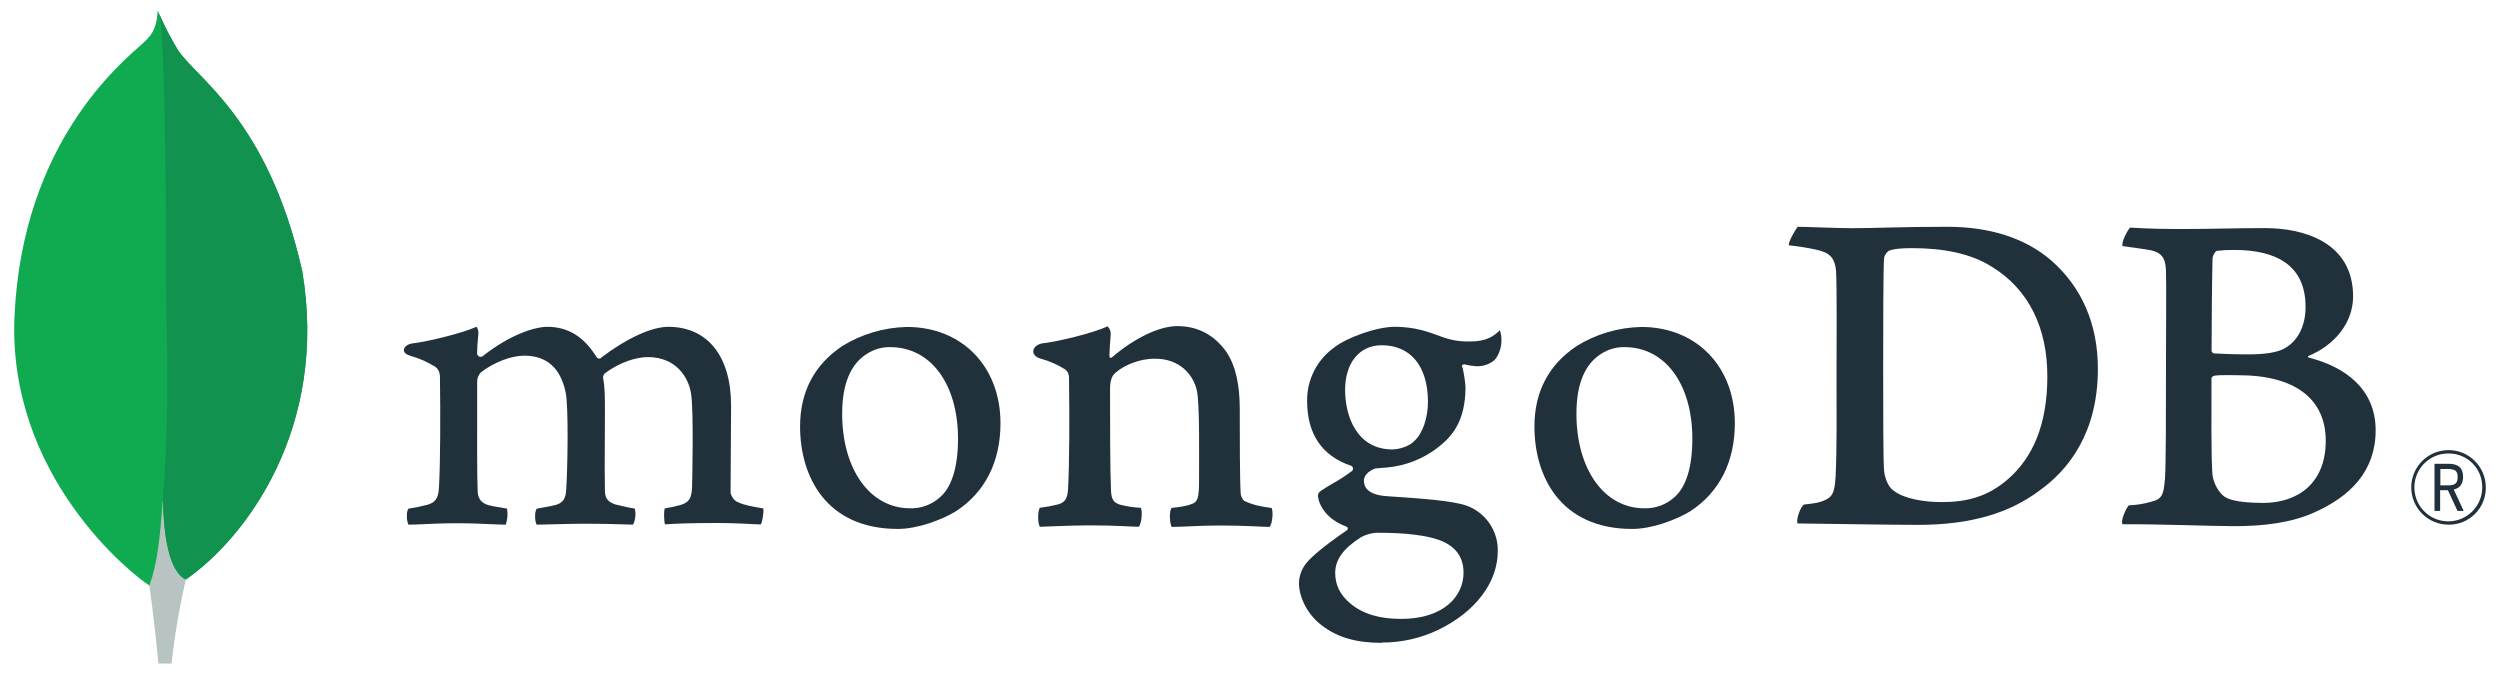
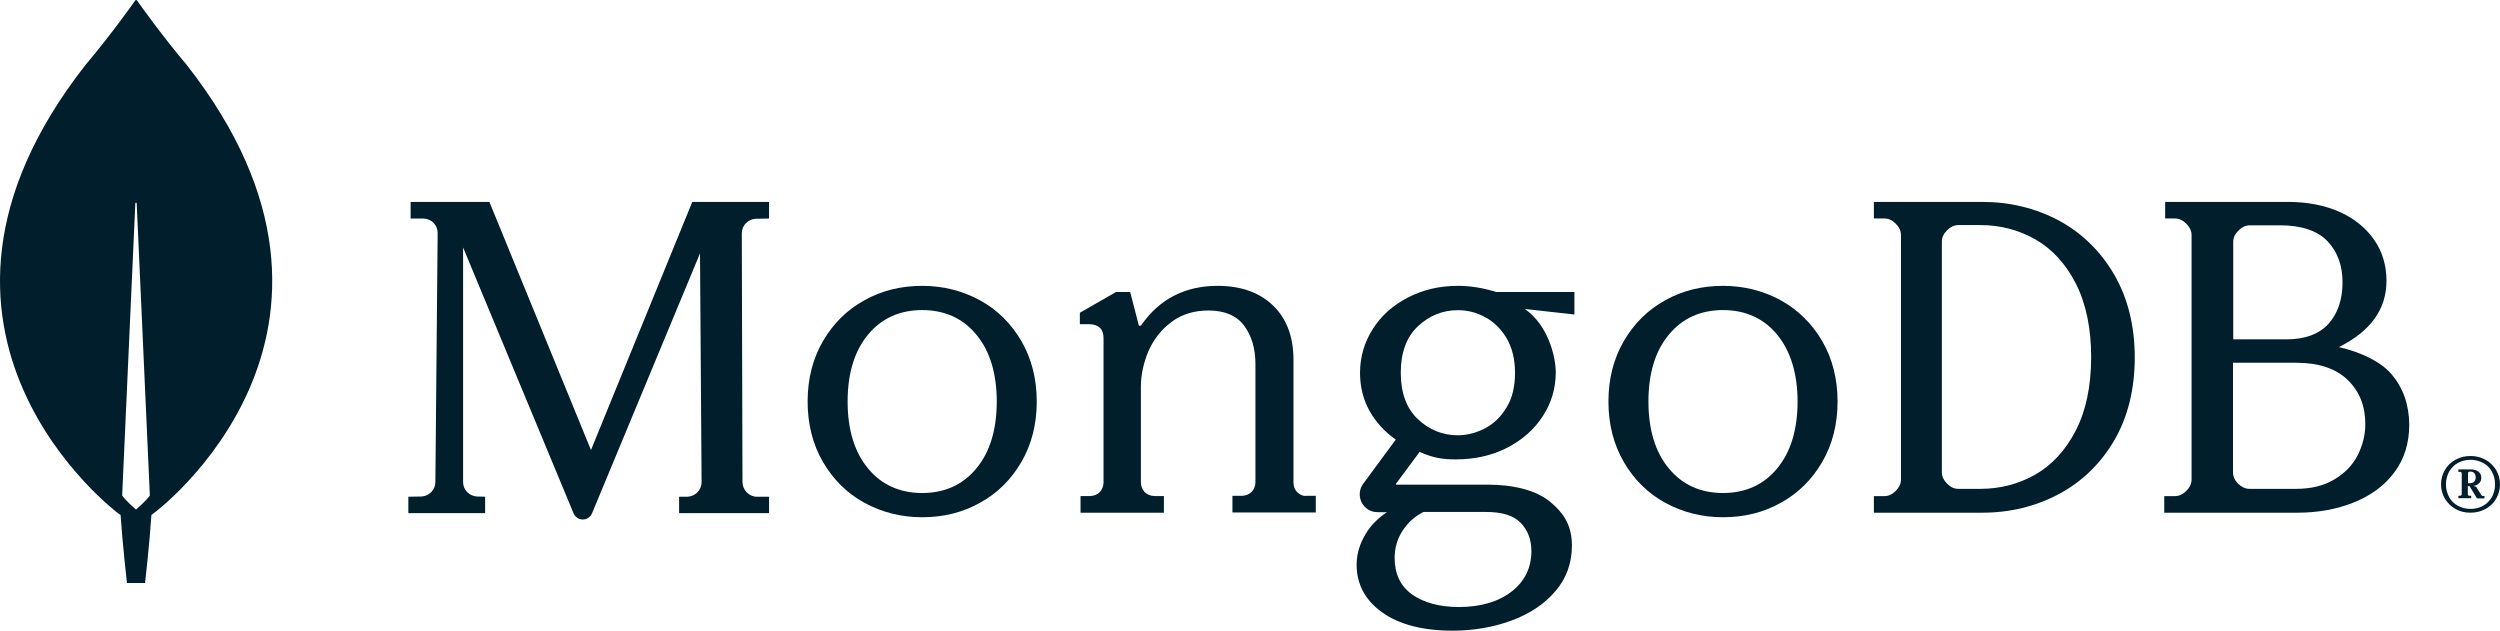
- <svg xmlns="http://www.w3.org/2000/svg" id="Layer_1" data-name="Layer 1" viewBox="0 0 1112.61 300">
-   <defs>
-     <style>.cls-1{fill:#10aa50;}.cls-2{fill:#b8c4c2;}.cls-3{fill:#12924f;}.cls-4{fill:#21313c;}</style>
-   </defs>
-   <path class="cls-1" d="M134.44,120.34C119.13,52.8,87.22,34.82,79.08,22.11a144.57,144.57,0,0,1-8.9-17.42c-.43,6-1.22,9.78-6.32,14.33C53.62,28.15,10.13,63.59,6.47,140.33c-3.41,71.55,52.6,115.67,60,120.23,5.69,2.8,12.62.06,16-2.51,27-18.53,63.89-67.93,52-137.71" />
-   <path class="cls-2" d="M72.5,222.46c-1.41,17.71-2.42,28-6,38.12,0,0,2.35,16.86,4,34.72h5.84a324.73,324.73,0,0,1,6.37-37.39C75.15,254.19,72.79,238,72.5,222.46Z" />
-   <path class="cls-3" d="M82.7,257.92h0c-7.64-3.53-9.85-20.06-10.19-35.46a725.83,725.83,0,0,0,1.65-76.35c-.4-13.36.19-123.74-3.29-139.9A134.29,134.29,0,0,0,79.08,22.1c8.14,12.72,40.06,30.7,55.36,98.24C146.36,190,109.67,239.27,82.7,257.92Z" />
-   <path class="cls-4" d="M1089.7,233.5a16.59,16.59,0,1,1,16.59-16.82,16.38,16.38,0,0,1-16.59,16.82m0-31.68a15.1,15.1,0,1,0,15,15.14,14.85,14.85,0,0,0-15-15.14m4,25.58-4.28-9.23h-3.45v9.23h-2.51v-21h6.19c4.61,0,6.53,2,6.53,5.87,0,3.08-1.45,5-4.15,5.59l4.42,9.51ZM1086.07,216h3.63c2.94,0,4.06-1,4.06-3.68s-1.07-3.59-4.38-3.59h-3.31Z" />
-   <path class="cls-4" d="M842.79,218.38c4.49,3.59,13.46,5.07,21.37,5.07,10.25,0,20.3-1.9,30.12-10.77,10-9.09,16.88-23,16.88-45.21,0-21.34-8.12-38.66-24.78-48.8-9.4-5.91-21.58-8.24-35.47-8.24-4,0-8.12.21-10.46,1.27a5.49,5.49,0,0,0-1.93,3c-.42,3.8-.42,32.74-.42,49.85,0,17.54,0,42,.42,45,.22,2.54,1.5,7,4.27,8.87M800.15,100.93c3.63,0,17.43.63,23.85.63,12,0,20.29-.63,42.72-.63,18.8,0,34.62,5.07,45.93,14.78,13.68,11.84,21,28.31,21,48.38,0,28.52-13,45-26.07,54.29-13,9.72-29.91,15.21-54,15.21-12.82,0-34.83-.42-53.2-.63H800c-.86-1.69,1.57-8.28,3.07-8.45,5-.56,6.32-.76,8.62-1.71,3.88-1.59,4.79-3.57,5.22-10.54.64-13.1.43-28.73.43-46.48,0-12.67.21-37.39-.21-45.21-.65-6.54-3.41-8.23-9-9.5a116.24,116.24,0,0,0-12-1.9c-.42-1.27,2.86-7,3.93-8.24" />
-   <path class="cls-4" d="M986.6,111.65c-.85.21-1.92,2.33-1.92,3.38-.22,7.61-.43,27.46-.43,41.19a1.36,1.36,0,0,0,1.07,1.06c2.77.21,9.61.43,15.38.43,8.12,0,12.82-1.06,15.38-2.33,6.84-3.38,10-10.78,10-18.8,0-18.38-12.82-25.35-31.83-25.35a57.35,57.35,0,0,0-7.69.42m48.5,84.5c0-18.59-13.68-29.15-38.68-29.15-1.06,0-9-.21-10.89.21-.64.21-1.28.63-1.28,1.06,0,13.31-.22,34.64.43,43.09.43,3.59,3,8.66,6.19,10.14,3.42,1.9,11.11,2.32,16.45,2.32,14.74,0,27.78-8.23,27.78-27.67M948,101.3c1.93,0,7.61.63,22.14.63,13.67,0,24.78-.42,38-.42,16.45,0,39.09,5.92,39.09,30.42,0,12-8.54,21.76-19.65,26.41-.64.21-.64.63,0,.84,15.81,4,29.69,13.73,29.69,32.32,0,18.17-11.32,29.58-27.77,36.76-10,4.44-22.43,5.91-35,5.91-9.61,0-35.37-1-49.69-.84-1.5-.63,1.37-7.4,2.65-8.45a39.38,39.38,0,0,0,9.69-1.52c5.12-1.26,5.73-2.91,6.37-10.52.43-6.55.43-30,.43-46.69,0-22.82.22-38.23,0-45.84-.21-5.91-2.35-7.82-6.41-8.87-3.2-.64-8.54-1.27-12.81-1.9-1.07-1.06,2.22-7.4,3.28-8.24" />
-   <path class="cls-4" d="M181.75,233.5a9.26,9.26,0,0,1-.65-4.27,5.43,5.43,0,0,1,.65-2.85,72.58,72.58,0,0,0,8.2-1.67c3.78-.94,5.2-3,5.42-7.82.62-11.39.66-32.76.44-47.78v-.44c0-1.62,0-3.82-2-5.37a42.94,42.94,0,0,0-11.33-5c-1.79-.53-2.78-1.47-2.73-2.57s1.18-2.4,3.51-2.86c6.19-.63,22.41-4.5,28.78-7.44a4.22,4.22,0,0,1,.85,3c0,.66-.1,1.36-.17,2.08-.18,2.12-.38,4.53-.38,6.93a1.58,1.58,0,0,0,2.68.91c12.13-9.51,23-12.9,28.57-12.9,9.17,0,16.31,4.38,21.84,13.4a1.47,1.47,0,0,0,1.24.73,1.42,1.42,0,0,0,1.16-.62c11.15-8.46,22.2-13.51,29.6-13.51,17.48,0,27.93,13.09,27.93,35,0,6.3-.06,14.29-.12,21.74-.05,6.54-.1,12.67-.1,16.91,0,1,1.38,3.88,3.45,4.45,2.56,1.25,6.25,1.89,10.92,2.69l.18,0c.35,1.26-.39,6.15-1.1,7.15-1.16,0-2.76-.1-4.76-.2-3.63-.18-8.61-.43-14.4-.43-11.62,0-17.69.22-23.49.6-.44-1.45-.59-6.13-.06-7.11A61.55,61.55,0,0,0,303,224.7c3.7-1.22,4.77-2.9,5-7.81.09-3.49.76-34.24-.43-41.54-1.1-7.57-6.8-16.43-19.27-16.43-4.63,0-12.1,1.93-19.22,7.33a2.8,2.8,0,0,0-.7,1.81v.15c.84,3.94.84,8.54.84,15.49,0,4,0,8.17-.05,12.34-.05,8.48-.09,16.48.05,22.53,0,4.12,2.49,5.11,4.5,5.9,1.09.24,1.95.45,2.82.65,1.67.41,3.41.83,6,1.24a11.49,11.49,0,0,1-.1,5.32,4.26,4.26,0,0,1-.75,1.81c-6.46-.22-13.09-.41-22.66-.41-2.9,0-7.63.12-11.81.23-3.39.09-6.59.18-8.41.19a8.24,8.24,0,0,1-.64-3.68,6.38,6.38,0,0,1,.67-3.44l2.57-.47c2.24-.4,4.18-.74,6-1.2,3.16-1,4.35-2.72,4.58-6.75.62-9.4,1.1-36.49-.23-43.27-2.26-10.88-8.45-16.4-18.41-16.4-5.83,0-13.2,2.81-19.22,7.32a5.86,5.86,0,0,0-1.77,4.35c0,3.23,0,7.07,0,11.19,0,13.6-.09,30.53.24,37.85.2,2.26,1,4.94,5.23,5.92.93.27,2.53.53,4.39.84,1.07.18,2.24.37,3.45.59a15.16,15.16,0,0,1-.57,7.15c-1.86,0-4.15-.12-6.77-.23-4-.18-9-.4-14.65-.4-6.68,0-11.33.22-15.06.4-2.51.12-4.68.22-6.85.23" />
-   <path class="cls-4" d="M396.2,154.49A18.22,18.22,0,0,0,386,157.36c-7.42,4.51-11.2,13.52-11.2,26.76,0,24.78,12.41,42.09,30.18,42.09A19,19,0,0,0,418,221.6c5.46-4.45,8.36-13.55,8.36-26.29,0-24.41-12.13-40.82-30.18-40.82m3.42,80.91c-32.1,0-43.53-23.55-43.53-45.58,0-15.39,6.29-27.42,18.7-35.77a57.11,57.11,0,0,1,28.89-8.54c24.49,0,41.6,17.61,41.6,42.84,0,17.14-6.83,30.68-19.76,39.14-6.21,3.8-17,7.91-25.9,7.91" />
-   <path class="cls-4" d="M723,154.49a18.17,18.17,0,0,0-10.22,2.87c-7.42,4.51-11.2,13.52-11.2,26.76,0,24.78,12.41,42.09,30.18,42.09a19,19,0,0,0,13.06-4.61c5.46-4.45,8.35-13.55,8.35-26.29,0-24.41-12.12-40.82-30.17-40.82m3.42,80.91c-32.1,0-43.53-23.55-43.53-45.57,0-15.41,6.29-27.43,18.71-35.78a57,57,0,0,1,28.88-8.54c24.49,0,41.6,17.62,41.6,42.83,0,17.16-6.83,30.69-19.76,39.14-6.21,3.81-17,7.92-25.9,7.92" />
-   <path class="cls-4" d="M614.92,153.65c-9.89,0-16.29,7.81-16.29,19.9s5.51,26.46,21,26.46c2.66,0,7.48-1.18,9.87-3.81,3.6-3.31,6-10.15,6-17.37,0-15.77-7.68-25.18-20.53-25.18m-1.28,83.44a16.29,16.29,0,0,0-8,2c-7.83,5-11.46,10-11.46,15.81,0,5.44,2.11,9.77,6.65,13.61,5.5,4.66,12.92,6.93,22.67,6.93,19.19,0,27.79-10.32,27.79-20.54,0-7.12-3.57-11.89-10.92-14.59-5.66-2.07-15.12-3.21-26.7-3.21m1.28,49c-11.52,0-19.82-2.43-26.91-7.89-6.9-5.32-10-13.22-10-18.68a14.61,14.61,0,0,1,3.78-9.5c2-2.28,6.65-6.55,17.4-13.94a.92.92,0,0,0,.56-.85.89.89,0,0,0-.68-.88c-8.85-3.39-11.52-9-12.33-12,0-.11,0-.28-.09-.47-.25-1.18-.49-2.3,1.12-3.45,1.24-.88,3.22-2.06,5.34-3.31a71.89,71.89,0,0,0,8.59-5.59,1.41,1.41,0,0,0-.36-2.2c-13.1-4.4-19.7-14.13-19.7-29a28.83,28.83,0,0,1,12.1-23.73c5.27-4.17,18.5-9.18,27.07-9.18h.5c8.81.21,13.78,2.06,20.66,4.6a32.84,32.84,0,0,0,12.22,1.94c7.29,0,10.48-2.31,13.22-5a11.47,11.47,0,0,1,.7,3.78,14.22,14.22,0,0,1-2.38,8.68c-1.49,2.07-5,3.57-8.21,3.57-.33,0-.65,0-1-.05a26.94,26.94,0,0,1-5-.83l-.82.29c-.26.38-.09.8.12,1.34a1.7,1.7,0,0,1,.12.33,58.52,58.52,0,0,1,1.19,8.1c0,15.55-6.13,22.32-12.76,27.34a43.56,43.56,0,0,1-22,8.52h0c-.17,0-1,.07-2.56.21-1,.09-2.3.21-2.49.21l-.19,0c-1.44.4-5.2,2.19-5.2,5.52,0,2.76,1.7,6.19,9.83,6.81l5.26.37c10.72.75,24.11,1.68,30.41,3.81a21.06,21.06,0,0,1,14.07,20.27c0,13.95-9.92,27.07-26.53,35.09a57.66,57.66,0,0,1-25.09,5.63" />
-   <path class="cls-4" d="M565.86,226.06c-4.7-.63-8.13-1.27-12.18-3.17a5.6,5.6,0,0,1-1.5-3c-.43-6.55-.43-25.56-.43-38,0-10.15-1.7-19-6-25.35-5.13-7.19-12.39-11.41-21.79-11.41-8.33,0-19.44,5.7-28.62,13.52-.22.21-1.63,1.55-1.6-.53s.35-6.3.55-9a4.63,4.63,0,0,0-1.4-3.92c-6,3-22.83,7-29.06,7.61-4.54.88-5.69,5.25-.84,6.76l.07,0a41.46,41.46,0,0,1,11,4.84c1.92,1.48,1.71,3.59,1.71,5.28.21,14.15.21,35.91-.43,47.74-.21,4.65-1.5,6.34-4.92,7.19l.32-.11a66.46,66.46,0,0,1-7.91,1.48c-1.07,1.05-1.07,7.18,0,8.45,2.14,0,13-.63,22-.63,12.38,0,18.79.63,22,.63,1.29-1.48,1.71-7.18.86-8.45a45,45,0,0,1-8.77-1.27c-3.41-.84-4.27-2.54-4.48-6.33-.42-9.94-.42-31.06-.42-45.43,0-4,1.06-5.91,2.34-7,4.27-3.8,11.33-6.33,17.52-6.33,6,0,10,1.9,13,4.43A18.1,18.1,0,0,1,533,176c.85,8,.63,24.09.63,38,0,7.61-.63,9.52-3.41,10.36-1.28.63-4.7,1.27-8.76,1.69-1.28,1.27-.86,7.18,0,8.45,5.55,0,12-.63,21.36-.63,11.75,0,19.23.63,22.22.63,1.28-1.48,1.71-7,.86-8.45" />
+ <svg xmlns="http://www.w3.org/2000/svg" width="1102" height="278" viewBox="0 0 1102 278" fill="none">
+   <path d="M82.323 28.644C71.537 15.847 62.248 2.849 60.351 0.15C60.151 -0.05 59.852 -0.05 59.652 0.15C57.754 2.849 48.466 15.847 37.68 28.644C-54.902 146.721 52.261 226.406 52.261 226.406L53.16 227.006C53.959 239.303 55.956 257 55.956 257H59.951H63.946C63.946 257 65.944 239.403 66.743 227.006L67.642 226.306C67.741 226.406 174.905 146.721 82.323 28.644ZM59.951 224.606C59.951 224.606 55.158 220.507 53.859 218.408V218.207L59.652 89.633C59.652 89.233 60.251 89.233 60.251 89.633L66.044 218.207V218.408C64.745 220.507 59.951 224.606 59.951 224.606Z" fill="#001E2B" />
+   <path d="M260.501 198.369L215.845 89.301L215.745 89H181.001V96.331H186.608C188.31 96.331 189.912 97.034 191.114 98.24C192.315 99.445 192.916 101.052 192.916 102.759L191.915 212.53C191.915 215.944 189.112 218.756 185.707 218.857L180 218.957V226.188H213.843V218.957L210.338 218.857C206.934 218.756 204.13 215.944 204.13 212.53V109.086L252.792 226.188C253.492 227.895 255.094 229 256.897 229C258.699 229 260.301 227.895 261.002 226.188L308.562 111.697L309.263 212.53C309.263 216.045 306.459 218.857 302.955 218.957H299.35V226.188H339V218.957H333.593C330.189 218.957 327.385 216.045 327.285 212.63L326.985 102.859C326.985 99.344 329.788 96.532 333.193 96.432L339 96.331V89H305.157L260.501 198.369Z" fill="#001E2B" />
+   <path d="M571.869 217.046C570.764 215.94 570.162 214.431 570.162 212.62V158.696C570.162 148.435 567.151 140.386 561.127 134.652C555.205 128.917 546.973 126 536.734 126C522.378 126 511.035 131.835 503.104 143.304C503.004 143.505 502.703 143.606 502.402 143.606C502.1 143.606 501.9 143.404 501.9 143.103L498.185 128.716H491.961L476 137.871V142.901H480.116C482.023 142.901 483.629 143.404 484.734 144.411C485.838 145.417 486.44 146.926 486.44 149.038V212.519C486.44 214.33 485.838 215.839 484.734 216.946C483.629 218.052 482.124 218.656 480.317 218.656H476.301V226H513.042V218.656H509.027C507.22 218.656 505.714 218.052 504.61 216.946C503.506 215.839 502.903 214.33 502.903 212.519V170.467C502.903 165.135 504.108 159.803 506.317 154.571C508.625 149.441 512.038 145.115 516.556 141.795C521.073 138.475 526.494 136.865 532.718 136.865C539.745 136.865 545.066 139.078 548.378 143.505C551.691 147.932 553.398 153.666 553.398 160.507V212.419C553.398 214.229 552.795 215.738 551.691 216.845C550.587 217.952 549.081 218.555 547.274 218.555H543.259V225.899H580V218.555H575.985C574.479 218.757 573.073 218.153 571.869 217.046Z" fill="#001E2B" />
+   <path d="M907.546 97.212C897.39 91.804 886.039 89 873.792 89H826V96.311H830.68C832.472 96.311 834.065 97.012 835.658 98.614C837.152 100.116 837.948 101.819 837.948 103.621V211.379C837.948 213.181 837.152 214.884 835.658 216.386C834.165 217.888 832.472 218.689 830.68 218.689H826V226H873.792C886.039 226 897.39 223.196 907.546 217.788C917.701 212.38 925.966 204.368 931.94 194.154C937.914 183.939 941 171.621 941 157.6C941 143.58 937.914 131.362 931.94 121.047C925.866 110.632 917.701 102.72 907.546 97.212ZM921.784 157.4C921.784 170.219 919.494 181.034 915.013 189.747C910.533 198.46 904.558 204.969 897.19 209.176C889.823 213.382 881.658 215.485 872.896 215.485H863.238C861.446 215.485 859.853 214.784 858.26 213.181C856.766 211.679 855.97 209.977 855.97 208.174V106.526C855.97 104.723 856.667 103.121 858.26 101.518C859.753 100.016 861.446 99.215 863.238 99.215H872.896C881.658 99.215 889.823 101.318 897.19 105.524C904.558 109.73 910.533 116.24 915.013 124.952C919.494 133.765 921.784 144.681 921.784 157.4Z" fill="#001E2B" />
+   <path d="M1053.97 164.711C1049.55 159.603 1041.02 155.297 1030.99 152.993C1044.84 146.083 1051.96 136.369 1051.96 123.851C1051.96 117.041 1050.16 110.932 1046.54 105.724C1042.93 100.517 1037.81 96.311 1031.29 93.406C1024.76 90.502 1017.13 89 1008.5 89H954.402V96.311H958.718C960.524 96.311 962.13 97.012 963.736 98.614C965.242 100.116 966.045 101.819 966.045 103.621V211.379C966.045 213.181 965.242 214.884 963.736 216.386C962.231 217.888 960.524 218.689 958.718 218.689H954V226H1012.72C1021.65 226 1029.98 224.498 1037.51 221.493C1045.04 218.489 1051.06 214.083 1055.38 208.274C1059.79 202.466 1062 195.355 1062 187.143C1061.9 178.33 1059.29 170.819 1053.97 164.711ZM986.621 213.281C985.115 211.779 984.312 210.077 984.312 208.274V159.903H1012.22C1022.05 159.903 1029.58 162.407 1034.8 167.414C1040.02 172.422 1042.63 178.931 1042.63 186.943C1042.63 191.75 1041.42 196.457 1039.22 200.763C1036.91 205.17 1033.49 208.675 1028.88 211.379C1024.36 214.083 1018.74 215.485 1012.22 215.485H991.639C989.833 215.485 988.227 214.784 986.621 213.281ZM984.413 149.588V106.626C984.413 104.823 985.115 103.221 986.721 101.618C988.227 100.116 989.933 99.315 991.74 99.315H1004.99C1014.52 99.315 1021.55 101.719 1025.97 106.325C1030.38 111.032 1032.59 117.041 1032.59 124.452C1032.59 132.063 1030.48 138.172 1026.37 142.778C1022.25 147.285 1016.03 149.588 1007.8 149.588H984.413Z" fill="#001E2B" />
+   <path d="M431.999 132.388C424.329 128.196 415.763 126 406.5 126C397.237 126 388.571 128.096 381.001 132.388C373.331 136.579 367.255 142.667 362.773 150.352C358.291 158.037 356 167.02 356 177C356 186.98 358.291 195.963 362.773 203.648C367.255 211.333 373.331 217.421 381.001 221.613C388.671 225.804 397.237 228 406.5 228C415.763 228 424.429 225.904 431.999 221.613C439.669 217.421 445.745 211.333 450.227 203.648C454.709 195.963 457 186.98 457 177C457 167.02 454.709 158.037 450.227 150.352C445.745 142.667 439.669 136.579 431.999 132.388ZM439.37 177C439.37 189.276 436.382 199.256 430.405 206.442C424.529 213.628 416.461 217.321 406.5 217.321C396.54 217.321 388.471 213.628 382.595 206.442C376.618 199.256 373.63 189.276 373.63 177C373.63 164.724 376.618 154.744 382.595 147.558C388.471 140.372 396.54 136.679 406.5 136.679C416.461 136.679 424.529 140.372 430.405 147.558C436.382 154.744 439.37 164.724 439.37 177Z" fill="#001E2B" />
+   <path d="M784.999 132.388C777.329 128.196 768.763 126 759.5 126C750.237 126 741.571 128.096 734.001 132.388C726.331 136.579 720.255 142.667 715.773 150.352C711.291 158.037 709 167.02 709 177C709 186.98 711.291 195.963 715.773 203.648C720.255 211.333 726.331 217.421 734.001 221.613C741.671 225.804 750.237 228 759.5 228C768.763 228 777.429 225.904 784.999 221.613C792.669 217.421 798.745 211.333 803.227 203.648C807.709 195.963 810 186.98 810 177C810 167.02 807.709 158.037 803.227 150.352C798.745 142.667 792.569 136.579 784.999 132.388ZM792.37 177C792.37 189.276 789.381 199.256 783.405 206.442C777.528 213.628 769.46 217.321 759.5 217.321C749.539 217.321 741.471 213.628 735.595 206.442C729.618 199.256 726.63 189.276 726.63 177C726.63 164.624 729.618 154.744 735.595 147.558C741.471 140.372 749.539 136.679 759.5 136.679C769.46 136.679 777.528 140.372 783.405 147.558C789.282 154.744 792.37 164.724 792.37 177Z" fill="#001E2B" />
+   <path d="M642.64 126C634.614 126 627.292 127.704 620.671 131.113C614.05 134.522 608.834 139.135 605.122 145.05C601.411 150.865 599.505 157.383 599.505 164.301C599.505 170.517 600.909 176.232 603.818 181.346C606.627 186.259 610.439 190.369 615.254 193.778L600.909 213.23C599.103 215.636 598.903 218.844 600.207 221.451C601.611 224.158 604.219 225.763 607.229 225.763H611.342C607.329 228.47 604.119 231.678 601.912 235.488C599.304 239.799 598 244.311 598 248.923C598 257.546 601.812 264.665 609.335 269.979C616.759 275.293 627.191 278 640.332 278C649.461 278 658.188 276.496 666.113 273.588C674.138 270.681 680.658 266.369 685.473 260.755C690.389 255.14 692.897 248.322 692.897 240.501C692.897 232.28 689.887 226.464 682.865 220.85C676.847 216.137 667.417 213.631 655.68 213.631H615.555C615.455 213.631 615.354 213.53 615.354 213.53C615.354 213.53 615.254 213.33 615.354 213.23L625.787 199.193C628.596 200.496 631.204 201.298 633.511 201.799C635.918 202.301 638.627 202.501 641.636 202.501C650.063 202.501 657.687 200.797 664.307 197.388C670.928 193.979 676.245 189.367 680.057 183.451C683.868 177.636 685.774 171.119 685.774 164.201C685.774 156.781 682.163 143.245 672.332 136.327C672.332 136.227 672.433 136.227 672.433 136.227L694 138.633V128.707H659.492C654.075 127.003 648.458 126 642.64 126ZM654.677 188.765C650.865 190.77 646.752 191.873 642.64 191.873C635.919 191.873 630 189.467 624.984 184.755C619.969 180.042 617.461 173.124 617.461 164.301C617.461 155.478 619.969 148.559 624.984 143.847C630 139.135 635.919 136.728 642.64 136.728C646.853 136.728 650.865 137.731 654.677 139.836C658.489 141.842 661.599 144.95 664.107 149.061C666.514 153.172 667.818 158.285 667.818 164.301C667.818 170.417 666.614 175.53 664.107 179.541C661.699 183.652 658.489 186.76 654.677 188.765ZM627.492 225.662H654.677C662.201 225.662 667.016 227.166 670.226 230.375C673.436 233.583 675.041 237.894 675.041 242.908C675.041 250.227 672.132 256.243 666.314 260.755C660.495 265.267 652.671 267.573 643.041 267.573C634.614 267.573 627.592 265.668 622.476 262.058C617.36 258.449 614.752 252.934 614.752 245.916C614.752 241.504 615.956 237.393 618.364 233.784C620.771 230.174 623.68 227.567 627.492 225.662Z" fill="#001E2B" />
+   <path d="M1082.35 224.327C1080.37 223.244 1078.88 221.669 1077.69 219.799C1076.6 217.831 1076 215.764 1076 213.5C1076 211.236 1076.6 209.071 1077.69 207.201C1078.78 205.232 1080.37 203.756 1082.35 202.673C1084.34 201.591 1086.52 201 1089 201C1091.48 201 1093.66 201.591 1095.65 202.673C1097.63 203.756 1099.12 205.331 1100.31 207.201C1101.4 209.169 1102 211.236 1102 213.5C1102 215.764 1101.4 217.929 1100.31 219.799C1099.22 221.768 1097.63 223.244 1095.65 224.327C1093.66 225.409 1091.48 226 1089 226C1086.62 226 1084.34 225.508 1082.35 224.327ZM1094.56 222.949C1096.24 222.063 1097.44 220.685 1098.43 219.11C1099.32 217.437 1099.82 215.567 1099.82 213.5C1099.82 211.433 1099.32 209.563 1098.43 207.89C1097.53 206.217 1096.24 204.937 1094.56 204.051C1092.87 203.165 1091.08 202.673 1089 202.673C1086.92 202.673 1085.13 203.165 1083.44 204.051C1081.76 204.937 1080.56 206.315 1079.57 207.89C1078.68 209.563 1078.18 211.433 1078.18 213.5C1078.18 215.567 1078.68 217.437 1079.57 219.11C1080.47 220.783 1081.76 222.063 1083.44 222.949C1085.13 223.835 1086.92 224.327 1089 224.327C1091.08 224.327 1092.97 223.835 1094.56 222.949ZM1083.64 219.504V218.618L1083.84 218.52H1084.44C1084.63 218.52 1084.83 218.421 1084.93 218.323C1085.13 218.126 1085.13 218.028 1085.13 217.831V208.677C1085.13 208.48 1085.03 208.284 1084.93 208.185C1084.73 207.988 1084.63 207.988 1084.44 207.988H1083.84L1083.64 207.89V207.004L1083.84 206.906H1089C1090.49 206.906 1091.58 207.201 1092.47 207.89C1093.37 208.579 1093.76 209.465 1093.76 210.646C1093.76 211.532 1093.47 212.417 1092.77 213.008C1092.08 213.697 1091.28 214.091 1090.29 214.189L1091.48 214.583L1093.76 218.224C1093.96 218.52 1094.16 218.618 1094.46 218.618H1095.05L1095.15 218.717V219.602L1095.05 219.701H1091.98L1091.78 219.602L1088.6 214.287H1087.81V217.831C1087.81 218.028 1087.91 218.224 1088.01 218.323C1088.21 218.52 1088.31 218.52 1088.5 218.52H1089.1L1089.3 218.618V219.504L1089.1 219.602H1083.84L1083.64 219.504ZM1088.7 213.008C1089.5 213.008 1090.19 212.811 1090.59 212.319C1090.98 211.925 1091.28 211.236 1091.28 210.449C1091.28 209.661 1091.08 209.071 1090.69 208.579C1090.29 208.087 1089.69 207.89 1089 207.89H1088.6C1088.4 207.89 1088.21 207.988 1088.11 208.087C1087.91 208.283 1087.91 208.382 1087.91 208.579V213.008H1088.7Z" fill="#001E2B" />
</svg>
